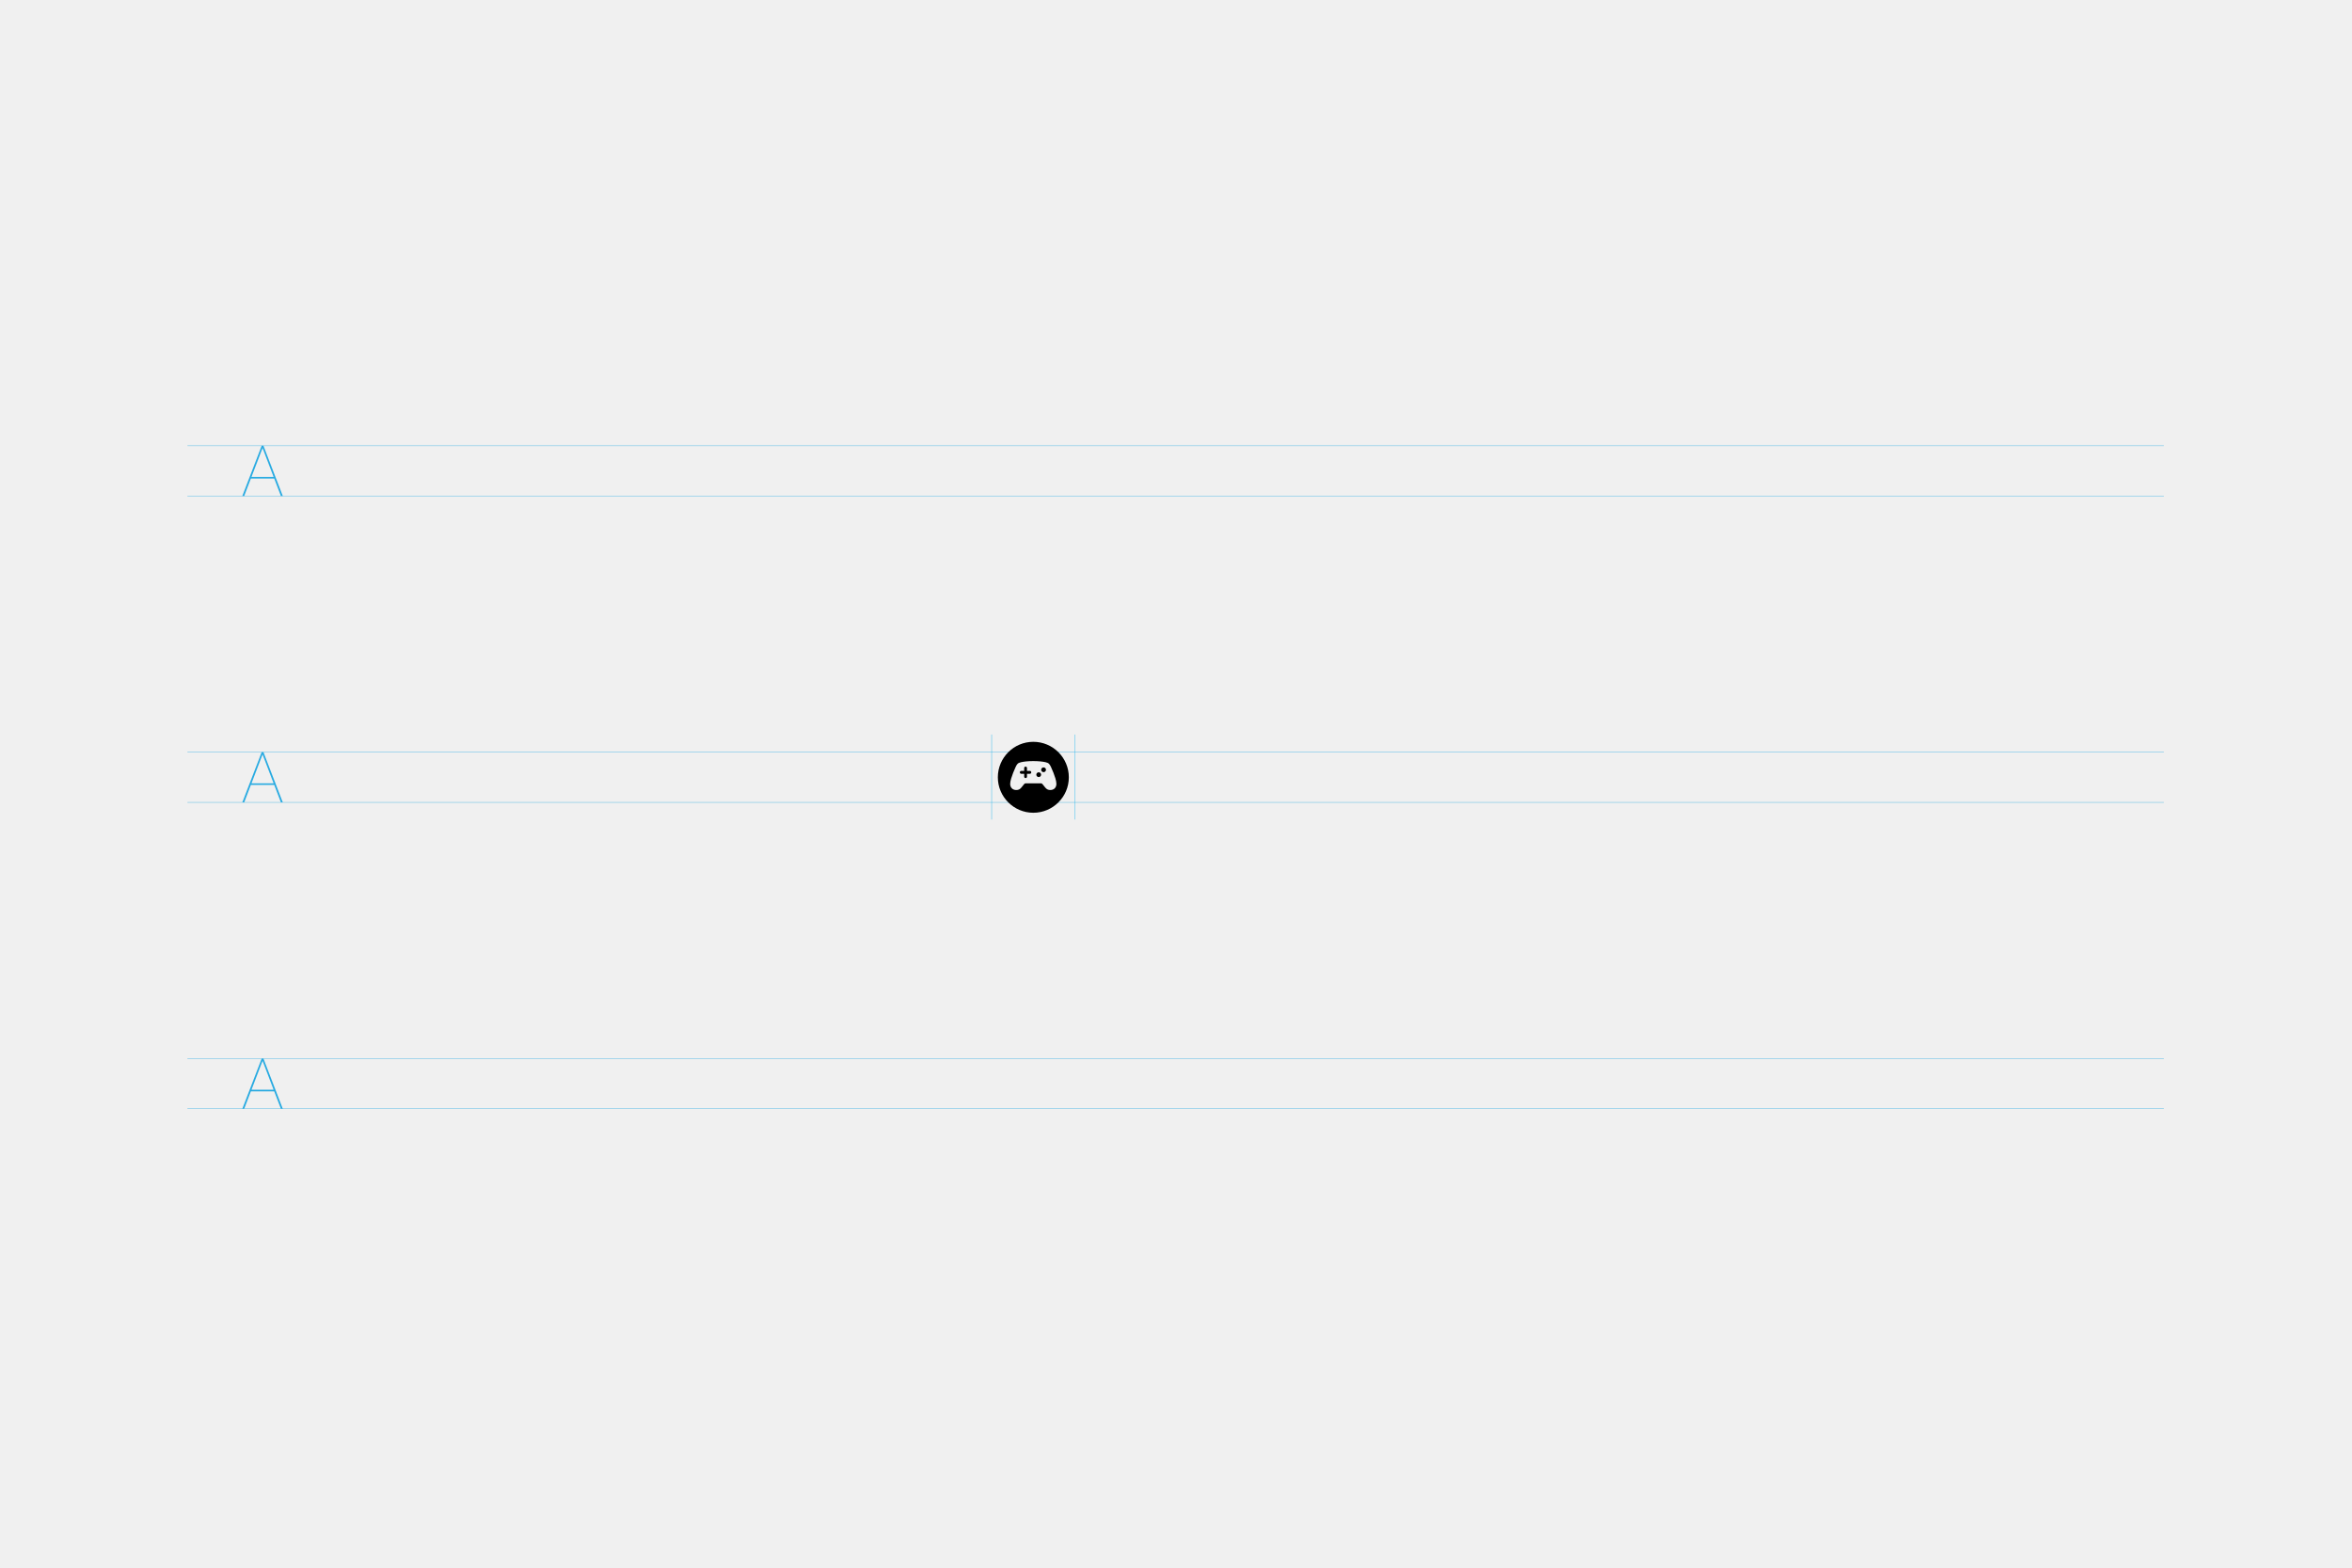
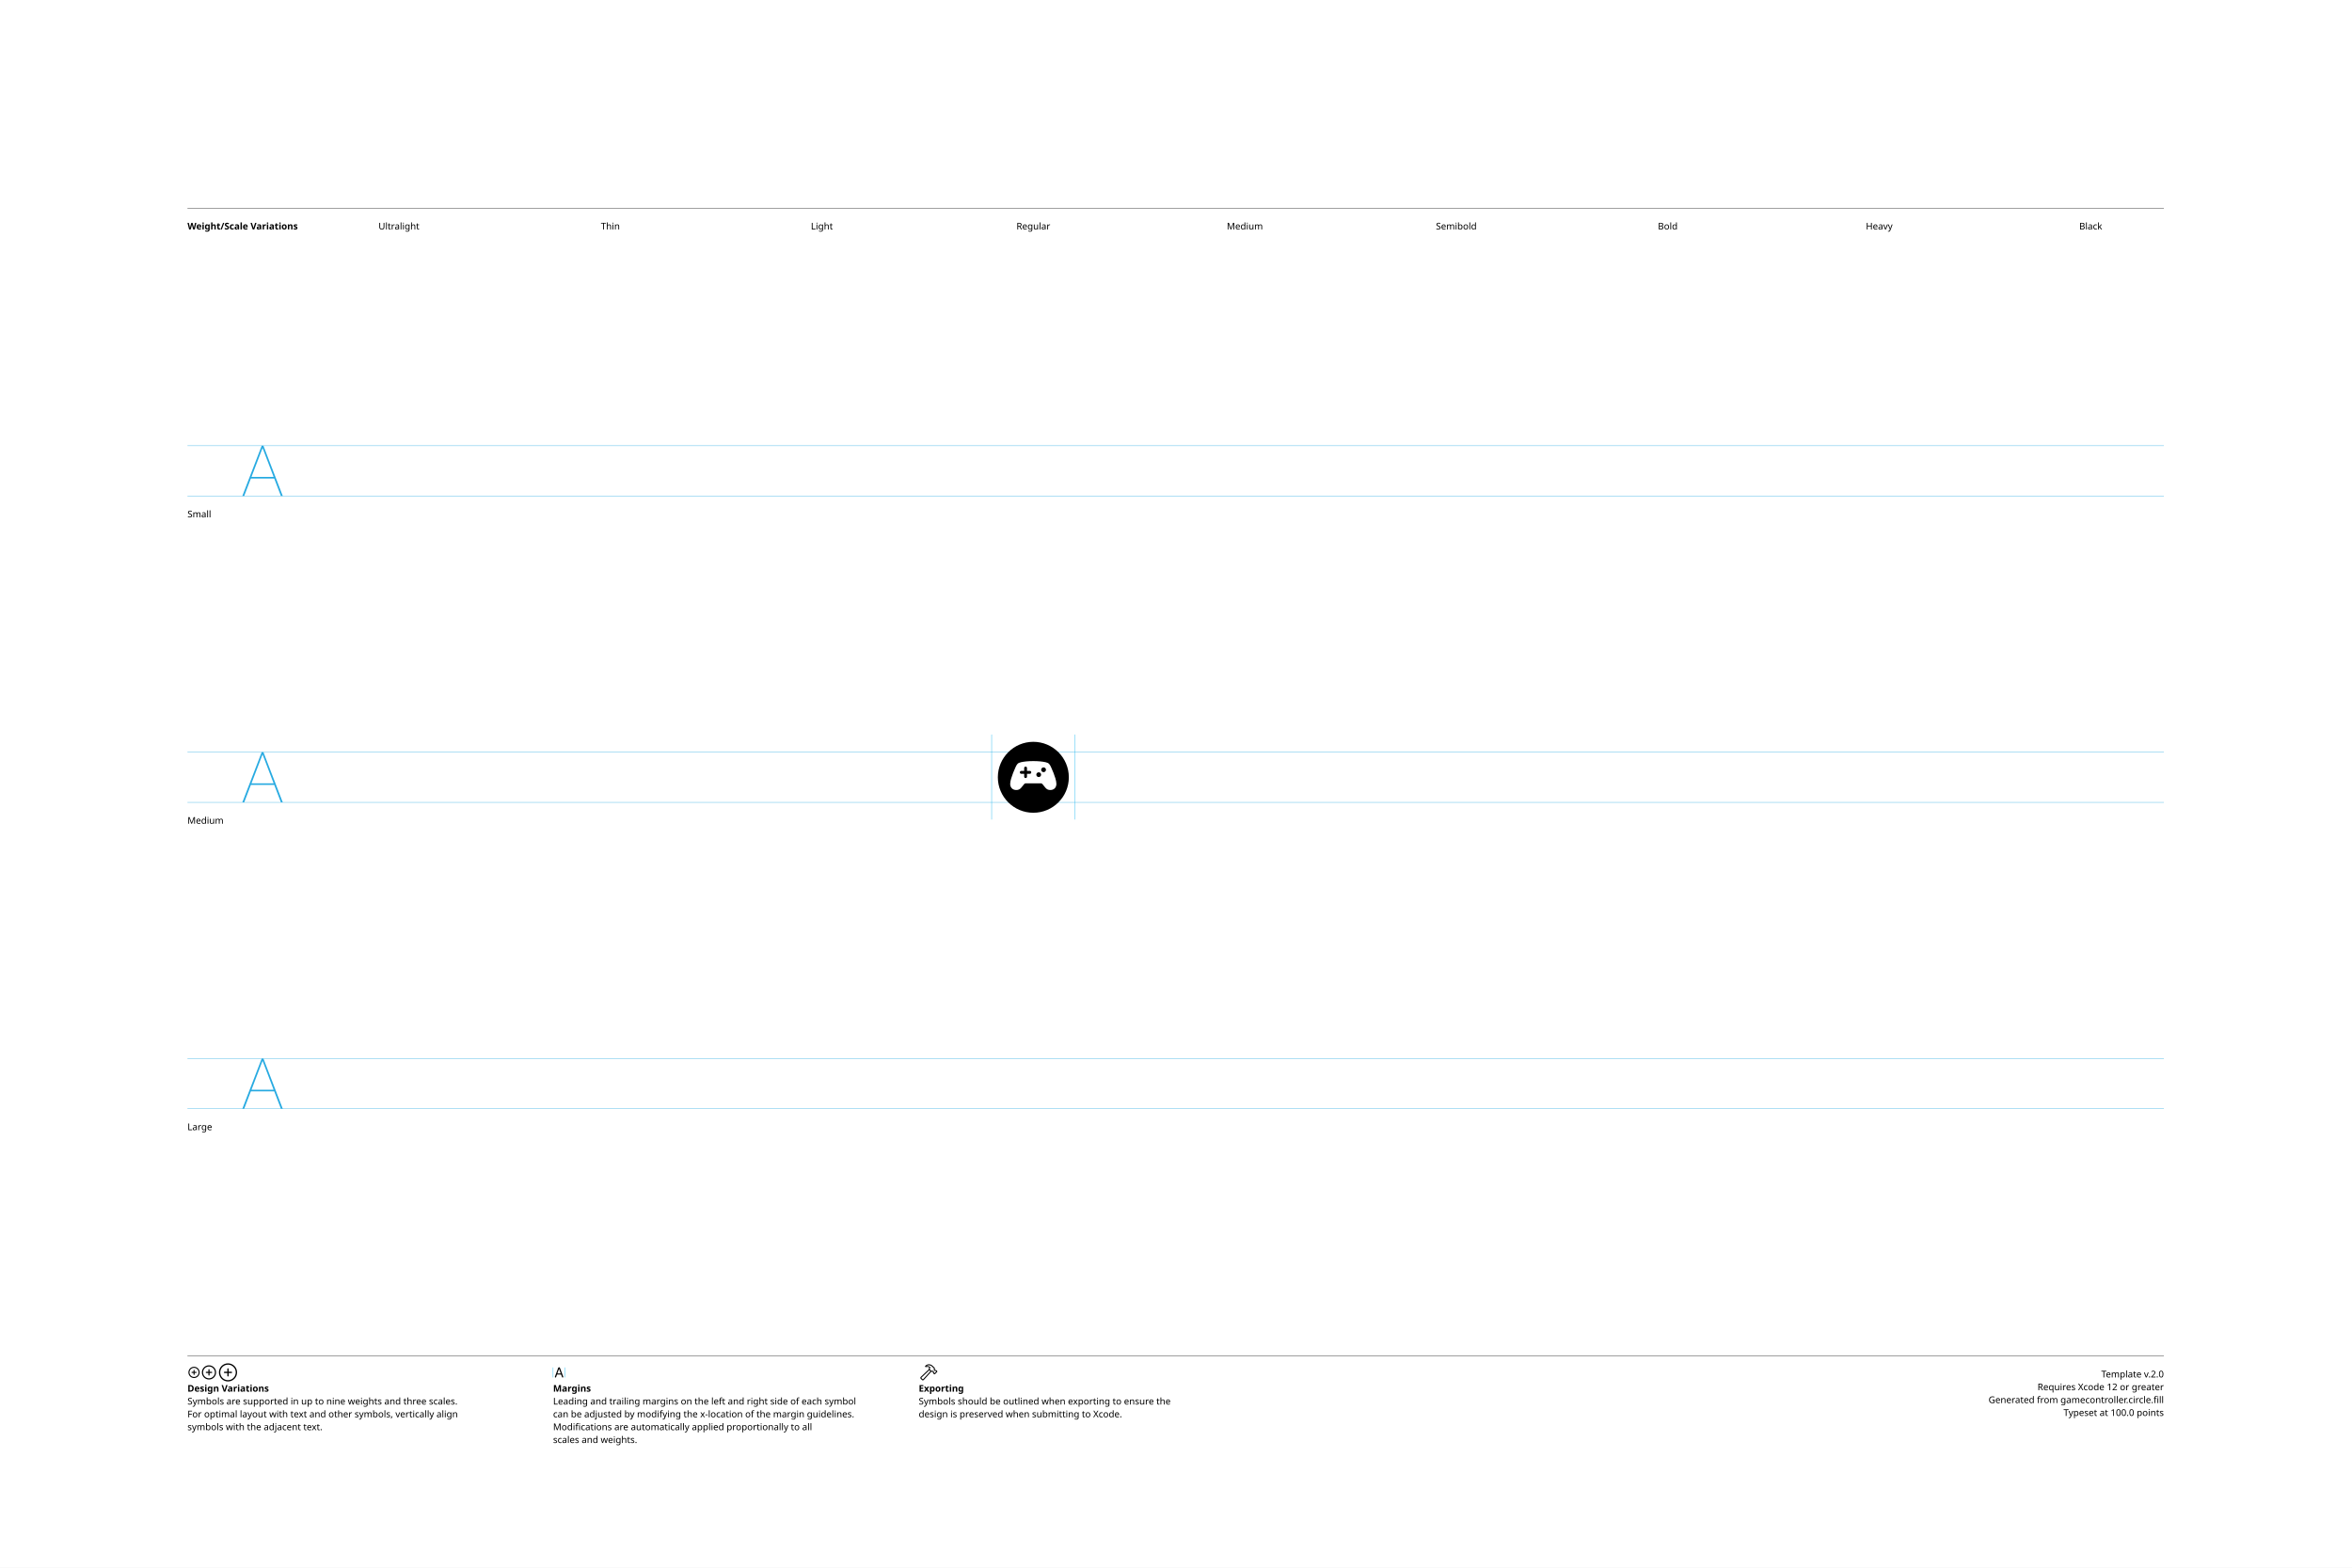
<svg xmlns="http://www.w3.org/2000/svg" version="1.1" viewBox="0 0 3300 2200">
+   <g id="Notes">
+     <rect height="2200" id="artboard" style="fill:white;opacity:1" width="3300" x="0" y="0" />
+     <line style="fill:none;stroke:black;opacity:1;stroke-width:0.5;" x1="263" x2="3036" y1="292" y2="292" />
+     <text style="stroke:none;fill:black;font-family:sans-serif;font-size:13;font-weight:bold;" transform="matrix(1 0 0 1 263 322)">Weight/Scale Variations</text>
+     <text style="stroke:none;fill:black;font-family:sans-serif;font-size:13;text-anchor:middle;" transform="matrix(1 0 0 1 559.711 322)">Ultralight</text>
+     <text style="stroke:none;fill:black;font-family:sans-serif;font-size:13;text-anchor:middle;" transform="matrix(1 0 0 1 856.422 322)">Thin</text>
+     <text style="stroke:none;fill:black;font-family:sans-serif;font-size:13;text-anchor:middle;" transform="matrix(1 0 0 1 1153.13 322)">Light</text>
+     <text style="stroke:none;fill:black;font-family:sans-serif;font-size:13;text-anchor:middle;" transform="matrix(1 0 0 1 1449.84 322)">Regular</text>
+     <text style="stroke:none;fill:black;font-family:sans-serif;font-size:13;text-anchor:middle;" transform="matrix(1 0 0 1 1746.56 322)">Medium</text>
+     <text style="stroke:none;fill:black;font-family:sans-serif;font-size:13;text-anchor:middle;" transform="matrix(1 0 0 1 2043.27 322)">Semibold</text>
+     <text style="stroke:none;fill:black;font-family:sans-serif;font-size:13;text-anchor:middle;" transform="matrix(1 0 0 1 2339.98 322)">Bold</text>
+     <text style="stroke:none;fill:black;font-family:sans-serif;font-size:13;text-anchor:middle;" transform="matrix(1 0 0 1 2636.69 322)">Heavy</text>
+     <text style="stroke:none;fill:black;font-family:sans-serif;font-size:13;text-anchor:middle;" transform="matrix(1 0 0 1 2933.4 322)">Black</text>
+     <line style="fill:none;stroke:black;opacity:1;stroke-width:0.5;" x1="263" x2="3036" y1="1903" y2="1903" />
+     <g transform="matrix(0.2 0 0 0.2 263 1933)">
+       <path d="m46.24 4.15c21.777 0 39.453-17.627 39.453-39.404s-17.676-39.404-39.453-39.404c-21.729 0-39.404 17.627-39.404 39.404s17.676 39.404 39.404 39.404Zm0-7.422c-17.676 0-31.934-14.307-31.934-31.982s14.258-31.982 31.934-31.982 31.982 14.307 31.982 31.982-14.307 31.982-31.982 31.982Zm-17.969-31.982c0 2.148 1.514 3.613 3.76 3.613h10.498v10.596c0 2.197 1.465 3.711 3.613 3.711 2.246 0 3.711-1.514 3.711-3.711v-10.596h10.596c2.197 0 3.711-1.465 3.711-3.613 0-2.197-1.514-3.711-3.711-3.711h-10.596v-10.547c0-2.246-1.465-3.76-3.711-3.76-2.148 0-3.613 1.514-3.613 3.76v10.547h-10.498c-2.246 0-3.76 1.514-3.76 3.711Z" />
+     </g>
+     <g transform="matrix(0.2 0 0 0.2 281.506 1933)">
+       <path d="m58.545 14.551c27.49 0 49.805-22.314 49.805-49.805s-22.314-49.805-49.805-49.805-49.805 22.314-49.805 49.805 22.314 49.805 49.805 49.805Zm0-8.301c-22.949 0-41.504-18.555-41.504-41.504s18.555-41.504 41.504-41.504 41.504 18.555 41.504 41.504-18.555 41.504-41.504 41.504Zm-22.656-41.504c0 2.393 1.66 4.004 4.15 4.004h14.355v14.404c0 2.441 1.66 4.15 4.053 4.15 2.441 0 4.15-1.66 4.15-4.15v-14.404h14.404c2.441 0 4.15-1.611 4.15-4.004 0-2.441-1.709-4.15-4.15-4.15h-14.404v-14.355c0-2.49-1.709-4.199-4.15-4.199-2.393 0-4.053 1.709-4.053 4.199v14.355h-14.355c-2.49 0-4.15 1.709-4.15 4.15Z" />
+     </g>
+     <g transform="matrix(0.2 0 0 0.2 304.924 1933)">
+       <path d="m74.853 28.32c35.107 0 63.623-28.467 63.623-63.574s-28.516-63.623-63.623-63.623-63.574 28.516-63.574 63.623 28.467 63.574 63.574 63.574Zm0-9.082c-30.127 0-54.492-24.365-54.492-54.492s24.365-54.492 54.492-54.492 54.492 24.365 54.492 54.492-24.365 54.492-54.492 54.492Zm-28.857-54.492c0 2.588 1.855 4.395 4.59 4.395h19.727v19.775c0 2.686 1.855 4.59 4.443 4.59 2.686 0 4.541-1.855 4.541-4.59v-19.775h19.775c2.686 0 4.59-1.807 4.59-4.395 0-2.734-1.855-4.59-4.59-4.59h-19.775v-19.727c0-2.734-1.855-4.639-4.541-4.639-2.588 0-4.443 1.904-4.443 4.639v19.727h-19.727c-2.734 0-4.59 1.855-4.59 4.59Z" />
+     </g>
+     <text style="stroke:none;fill:black;font-family:sans-serif;font-size:13;font-weight:bold;" transform="matrix(1 0 0 1 263 1953)">Design Variations</text>
+     <text style="stroke:none;fill:black;font-family:sans-serif;font-size:13;" transform="matrix(1 0 0 1 263 1971)">Symbols are supported in up to nine weights and three scales.</text>
+     <text style="stroke:none;fill:black;font-family:sans-serif;font-size:13;" transform="matrix(1 0 0 1 263 1989)">For optimal layout with text and other symbols, vertically align</text>
+     <text style="stroke:none;fill:black;font-family:sans-serif;font-size:13;" transform="matrix(1 0 0 1 263 2007)">symbols with the adjacent text.</text>
+     <line style="fill:none;stroke:#00AEEF;stroke-width:0.5;opacity:1.0;" x1="776" x2="776" y1="1919" y2="1933" />
+     <g transform="matrix(0.2 0 0 0.2 776 1933)">
+       <path d="m16.553 0.781c2.588 0 3.857-0.977 4.785-3.711l6.299-17.236h28.809l6.299 17.236c0.928 2.734 2.197 3.711 4.736 3.711 2.588 0 4.248-1.562 4.248-4.004 0-0.83-0.146-1.611-0.537-2.637l-22.9-60.986c-1.123-2.979-3.125-4.492-6.25-4.492-3.027 0-5.078 1.465-6.152 4.443l-22.9 61.084c-0.391 1.025-0.537 1.807-0.537 2.637 0 2.441 1.562 3.955 4.102 3.955Zm13.477-28.369 11.865-32.861h0.244l11.865 32.861Z" />
+     </g>
+     <line style="fill:none;stroke:#00AEEF;stroke-width:0.5;opacity:1.0;" x1="792.836" x2="792.836" y1="1919" y2="1933" />
+     <text style="stroke:none;fill:black;font-family:sans-serif;font-size:13;font-weight:bold;" transform="matrix(1 0 0 1 776 1953)">Margins</text>
+     <text style="stroke:none;fill:black;font-family:sans-serif;font-size:13;" transform="matrix(1 0 0 1 776 1971)">Leading and trailing margins on the left and right side of each symbol</text>
+     <text style="stroke:none;fill:black;font-family:sans-serif;font-size:13;" transform="matrix(1 0 0 1 776 1989)">can be adjusted by modifying the x-location of the margin guidelines.</text>
+     <text style="stroke:none;fill:black;font-family:sans-serif;font-size:13;" transform="matrix(1 0 0 1 776 2007)">Modifications are automatically applied proportionally to all</text>
+     <text style="stroke:none;fill:black;font-family:sans-serif;font-size:13;" transform="matrix(1 0 0 1 776 2025)">scales and weights.</text>
+     <g transform="matrix(0.2 0 0 0.2 1289 1933)">
+       <path d="m14.209 9.326 8.496 8.545c4.297 4.346 9.229 4.053 13.867-1.074l53.467-58.935-4.834-4.883-53.076 58.398c-1.758 2.002-3.418 2.49-5.762 0.146l-5.859-5.811c-2.344-2.295-1.807-4.004 0.195-5.811l57.373-54.004-4.883-4.834-57.959 54.443c-4.932 4.59-5.322 9.473-1.025 13.818Zm32.08-90.967c-2.1 2.051-2.246 4.932-1.074 6.885 1.172 1.807 3.467 2.979 6.689 2.148 7.324-1.709 14.941-2.002 22.07 2.686l-2.93 7.275c-1.709 4.15-0.83 7.08 1.855 9.814l11.475 11.572c2.441 2.441 4.492 2.539 7.324 2.051l5.322-0.977 3.32 3.369-0.195 2.783c-0.195 2.49 0.439 4.395 2.881 6.787l3.809 3.711c2.393 2.393 5.469 2.539 7.812 0.195l14.551-14.6c2.344-2.344 2.246-5.322-0.146-7.715l-3.857-3.809c-2.393-2.393-4.248-3.174-6.641-2.979l-2.881 0.244-3.223-3.174 1.221-5.615c0.635-2.832-0.146-5.029-3.076-7.959l-10.986-10.938c-16.699-16.602-38.867-16.211-53.32-1.758Zm7.471 1.855c12.158-8.887 28.613-7.373 39.746 3.76l12.158 12.06c1.172 1.172 1.367 2.1 1.025 3.809l-1.611 7.422 7.52 7.422 4.932-0.293c1.27-0.049 1.66 0.049 2.637 1.025l2.881 2.881-12.207 12.207-2.881-2.881c-0.977-0.977-1.123-1.367-1.074-2.686l0.342-4.883-7.471-7.422-7.617 1.27c-1.611 0.342-2.344 0.195-3.564-0.977l-10.01-10.01c-1.27-1.172-1.416-2.002-0.635-3.857l4.395-10.449c-7.812-7.275-17.969-10.4-28.125-7.422-0.781 0.195-1.074-0.439-0.439-0.977Z" />
+     </g>
+     <text style="stroke:none;fill:black;font-family:sans-serif;font-size:13;font-weight:bold;" transform="matrix(1 0 0 1 1289 1953)">Exporting</text>
+     <text style="stroke:none;fill:black;font-family:sans-serif;font-size:13;" transform="matrix(1 0 0 1 1289 1971)">Symbols should be outlined when exporting to ensure the</text>
+     <text style="stroke:none;fill:black;font-family:sans-serif;font-size:13;" transform="matrix(1 0 0 1 1289 1989)">design is preserved when submitting to Xcode.</text>
+     <text id="template-version" style="stroke:none;fill:black;font-family:sans-serif;font-size:13;text-anchor:end;" transform="matrix(1 0 0 1 3036 1933)">Template v.2.0</text>
+     <text style="stroke:none;fill:black;font-family:sans-serif;font-size:13;text-anchor:end;" transform="matrix(1 0 0 1 3036 1951)">Requires Xcode 12 or greater</text>
+     <text id="descriptive-name" style="stroke:none;fill:black;font-family:sans-serif;font-size:13;text-anchor:end;" transform="matrix(1 0 0 1 3036 1969)">Generated from gamecontroller.circle.fill</text>
+     <text style="stroke:none;fill:black;font-family:sans-serif;font-size:13;text-anchor:end;" transform="matrix(1 0 0 1 3036 1987)">Typeset at 100.0 points</text>
+     <text style="stroke:none;fill:black;font-family:sans-serif;font-size:13;" transform="matrix(1 0 0 1 263 726)">Small</text>
+     <text style="stroke:none;fill:black;font-family:sans-serif;font-size:13;" transform="matrix(1 0 0 1 263 1156)">Medium</text>
+     <text style="stroke:none;fill:black;font-family:sans-serif;font-size:13;" transform="matrix(1 0 0 1 263 1586)">Large</text>
+   </g>
  <g id="Guides">
    <g id="H-reference" style="fill:#27AAE1;stroke:none;" transform="matrix(1 0 0 1 339 696)">
      <path d="M0.994 0L3.638 0L29.328-67.132L30.03-67.132L30.03-70.459L28.123-70.459ZM11.688-24.48L46.981-24.48L46.231-26.729L12.438-26.729ZM55.12 0L57.764 0L30.638-70.459L29.433-70.459L29.433-67.132Z" />
    </g>
    <line id="Baseline-S" style="fill:none;stroke:#27AAE1;opacity:1;stroke-width:0.5;" x1="263" x2="3036" y1="696" y2="696" />
    <line id="Capline-S" style="fill:none;stroke:#27AAE1;opacity:1;stroke-width:0.5;" x1="263" x2="3036" y1="625.541" y2="625.541" />
    <g id="H-reference" style="fill:#27AAE1;stroke:none;" transform="matrix(1 0 0 1 339 1126)">
      <path d="M0.994 0L3.638 0L29.328-67.132L30.03-67.132L30.03-70.459L28.123-70.459ZM11.688-24.48L46.981-24.48L46.231-26.729L12.438-26.729ZM55.12 0L57.764 0L30.638-70.459L29.433-70.459L29.433-67.132Z" />
    </g>
    <line id="Baseline-M" style="fill:none;stroke:#27AAE1;opacity:1;stroke-width:0.5;" x1="263" x2="3036" y1="1126" y2="1126" />
    <line id="Capline-M" style="fill:none;stroke:#27AAE1;opacity:1;stroke-width:0.5;" x1="263" x2="3036" y1="1055.54" y2="1055.54" />
    <g id="H-reference" style="fill:#27AAE1;stroke:none;" transform="matrix(1 0 0 1 339 1556)">
      <path d="M0.994 0L3.638 0L29.328-67.132L30.03-67.132L30.03-70.459L28.123-70.459ZM11.688-24.48L46.981-24.48L46.231-26.729L12.438-26.729ZM55.12 0L57.764 0L30.638-70.459L29.433-70.459L29.433-67.132Z" />
    </g>
    <line id="Baseline-L" style="fill:none;stroke:#27AAE1;opacity:1;stroke-width:0.5;" x1="263" x2="3036" y1="1556" y2="1556" />
    <line id="Capline-L" style="fill:none;stroke:#27AAE1;opacity:1;stroke-width:0.5;" x1="263" x2="3036" y1="1485.54" y2="1485.54" />
    <line id="right-margin" style="fill:none;stroke:#00AEEF;stroke-width:0.5;opacity:1.0;" x1="1508.37" x2="1508.37" y1="1030.79" y2="1150.12" />
    <line id="left-margin" style="fill:none;stroke:#00AEEF;stroke-width:0.5;opacity:1.0;" x1="1391.32" x2="1391.32" y1="1030.79" y2="1150.12" />
  </g>
  <g id="Symbols">
    <g id="Regular-M" transform="matrix(1 0 0 1 1391.32 1126)">
      <path d="M58.496 14.575C85.978 14.575 108.321-7.768 108.321-35.198C108.321-62.629 85.978-84.972 58.496-84.972C31.066-84.972 8.723-62.629 8.723-35.198C8.723-7.768 31.066 14.575 58.496 14.575ZM34.636-17.335C29.466-17.335 26.019-20.741 26.019-25.973C26.019-28.206 26.59-30.771 27.473-33.721C28.875-38.25 31.233-44.524 33.55-49.396C35.482-53.446 36.447-55.304 41.202-56.352C45.462-57.319 51.279-57.942 58.444-57.942C65.609-57.942 71.479-57.319 75.738-56.352C80.483-55.304 81.459-53.446 83.39-49.396C85.707-44.524 88.065-38.25 89.468-33.721C90.299-30.771 90.87-28.206 90.87-25.973C90.87-20.741 87.475-17.335 82.305-17.335C79.254-17.335 77.134-18.456 75.265-20.762L71.244-25.718C70.6-26.393 69.966-26.715 69.239-26.715L47.702-26.715C46.974-26.715 46.289-26.393 45.697-25.718L41.675-20.762C39.806-18.456 37.687-17.335 34.636-17.335ZM39.635-42.147C39.635-40.892 40.403-40.083 41.657-40.083L45.682-40.083L45.682-36.109C45.682-34.854 46.44-34.149 47.642-34.149C48.835-34.149 49.603-34.854 49.603-36.109L49.603-40.083L53.41-40.083C54.768-40.083 55.588-40.892 55.588-42.147C55.588-43.401 54.768-44.169 53.41-44.169L49.603-44.169L49.603-48.081C49.603-49.388 48.835-50.156 47.642-50.156C46.44-50.156 45.682-49.388 45.682-48.081L45.682-44.169L41.657-44.169C40.403-44.169 39.635-43.401 39.635-42.147ZM72.849-42.398C74.739-42.398 76.243-43.903 76.243-45.792C76.243-47.567 74.739-49.083 72.849-49.083C71.022-49.083 69.507-47.567 69.507-45.792C69.507-43.903 71.022-42.398 72.849-42.398ZM66.065-35.532C67.943-35.532 69.407-37.037 69.407-38.916C69.407-40.753 67.943-42.206 66.065-42.206C64.238-42.206 62.67-40.753 62.67-38.916C62.67-37.037 64.238-35.532 66.065-35.532Z" />
    </g>
  </g>
</svg>
